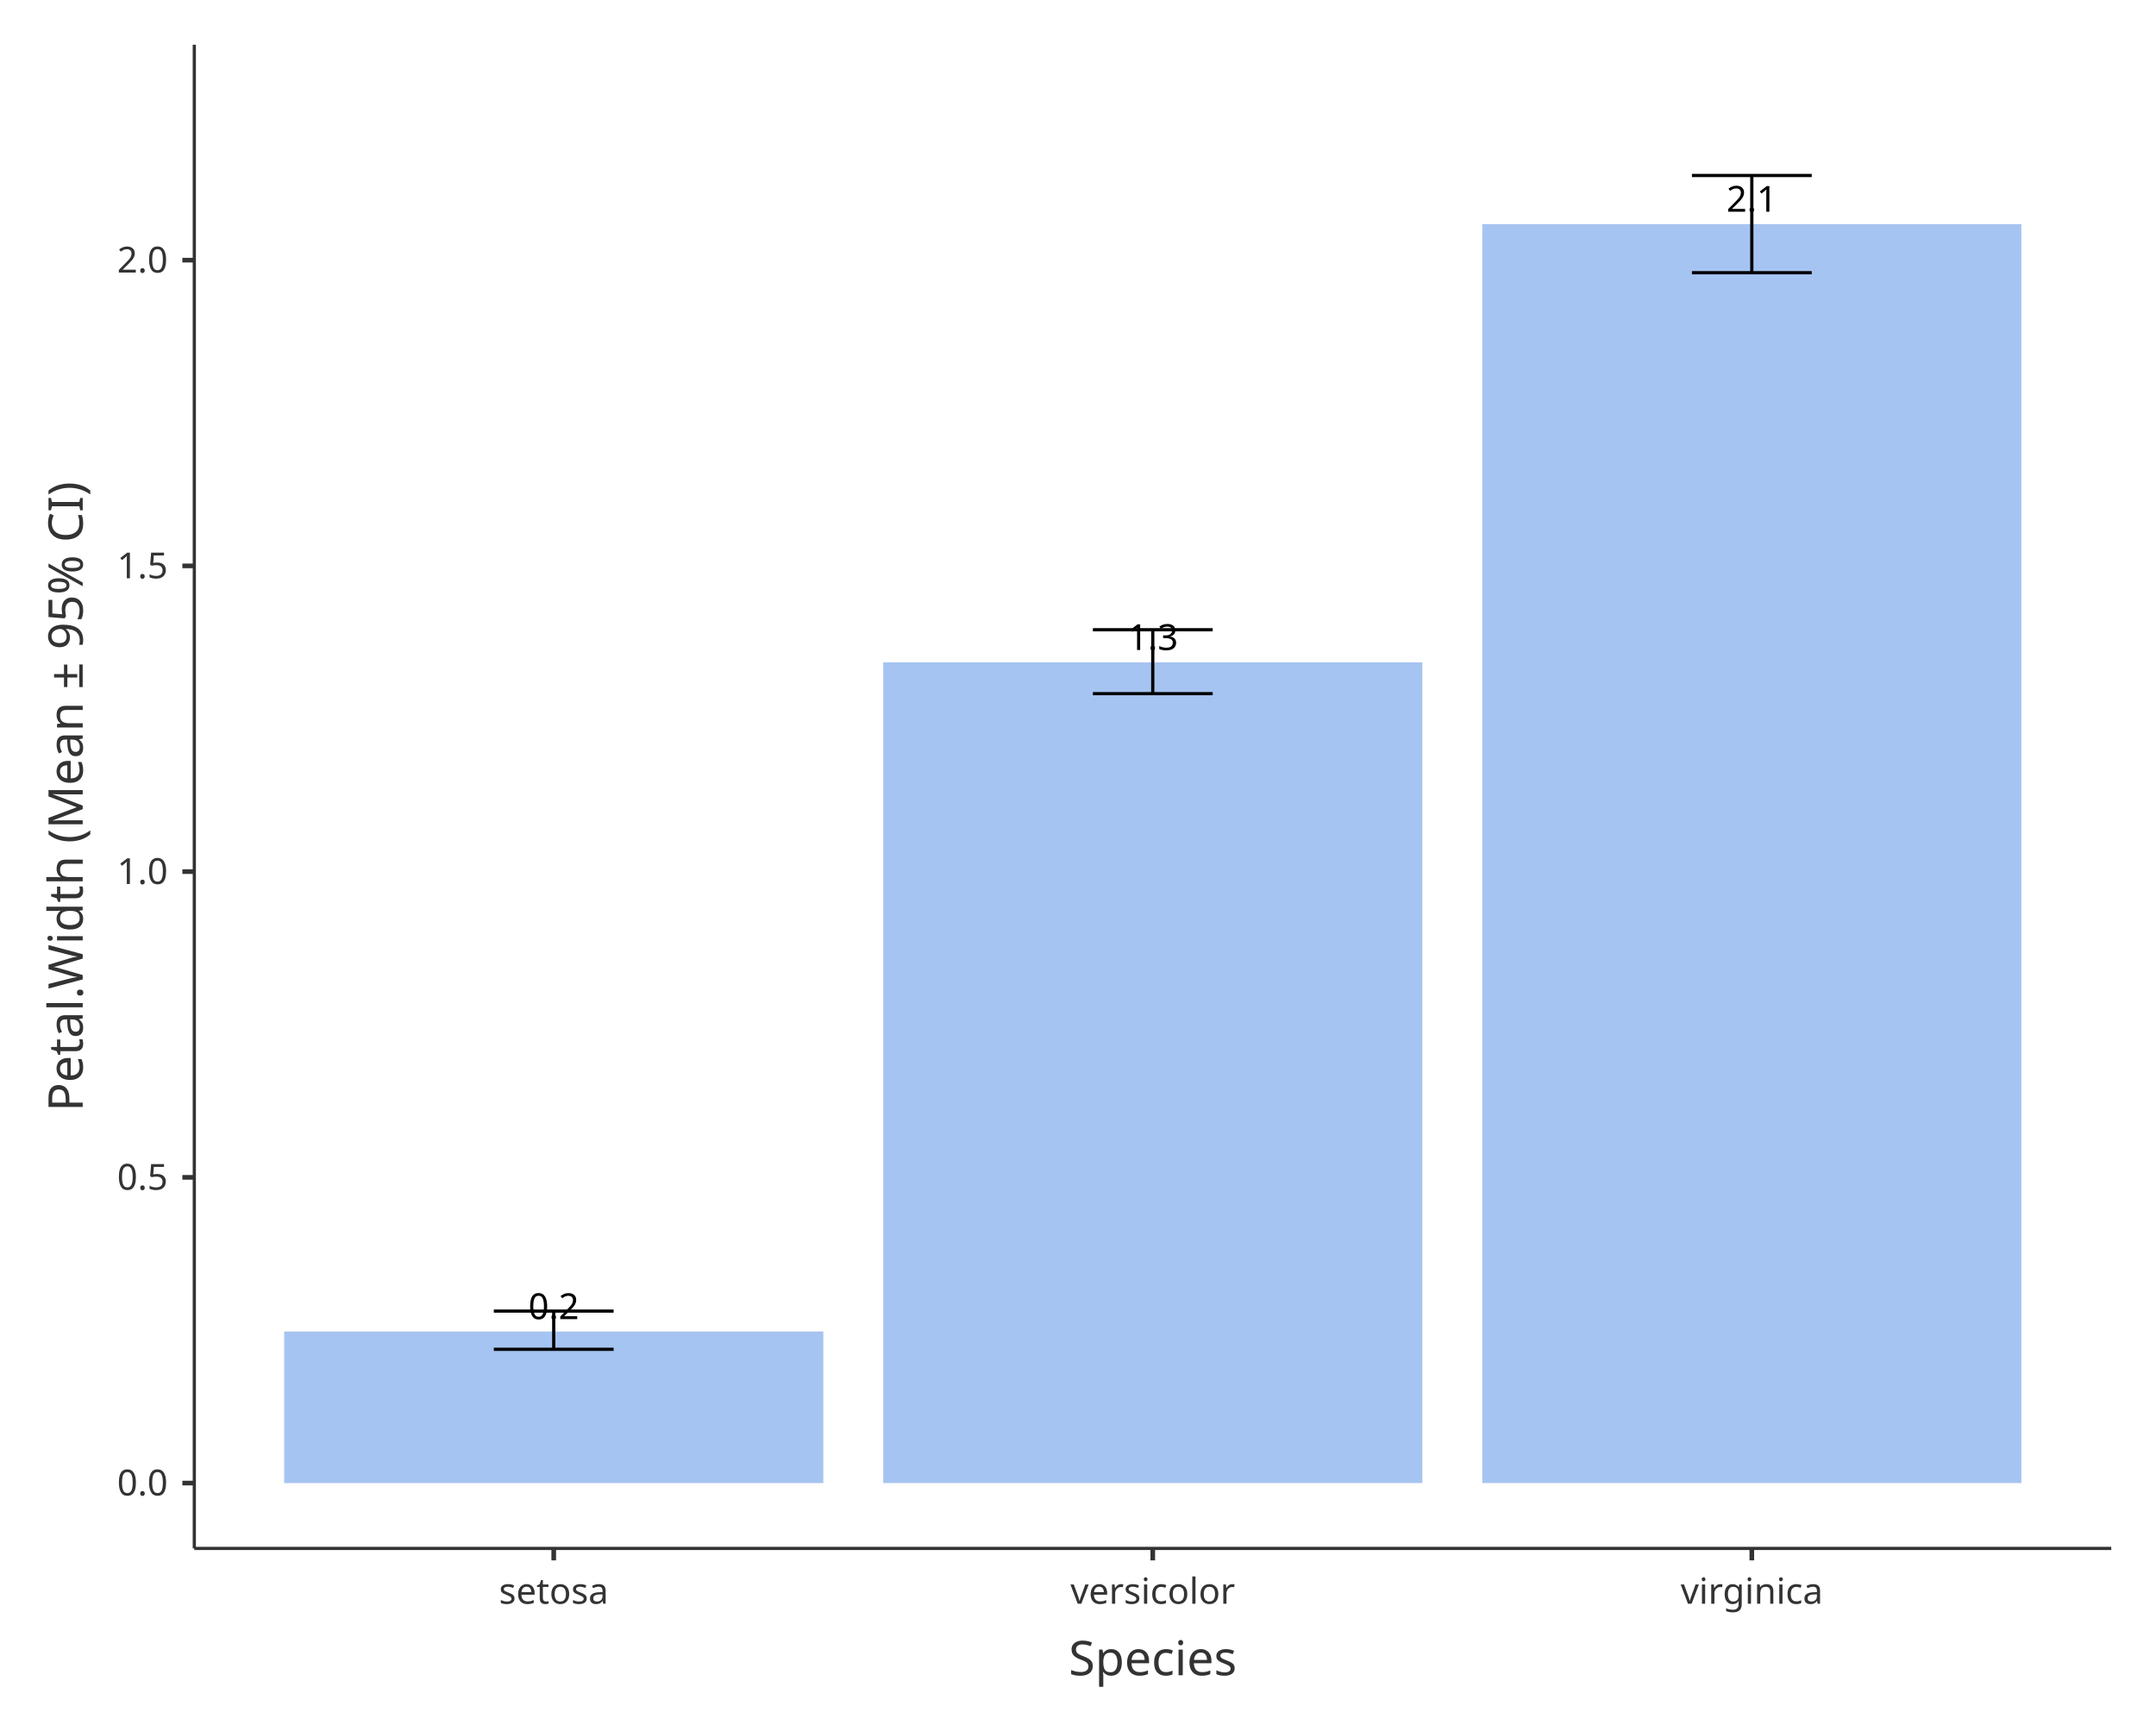
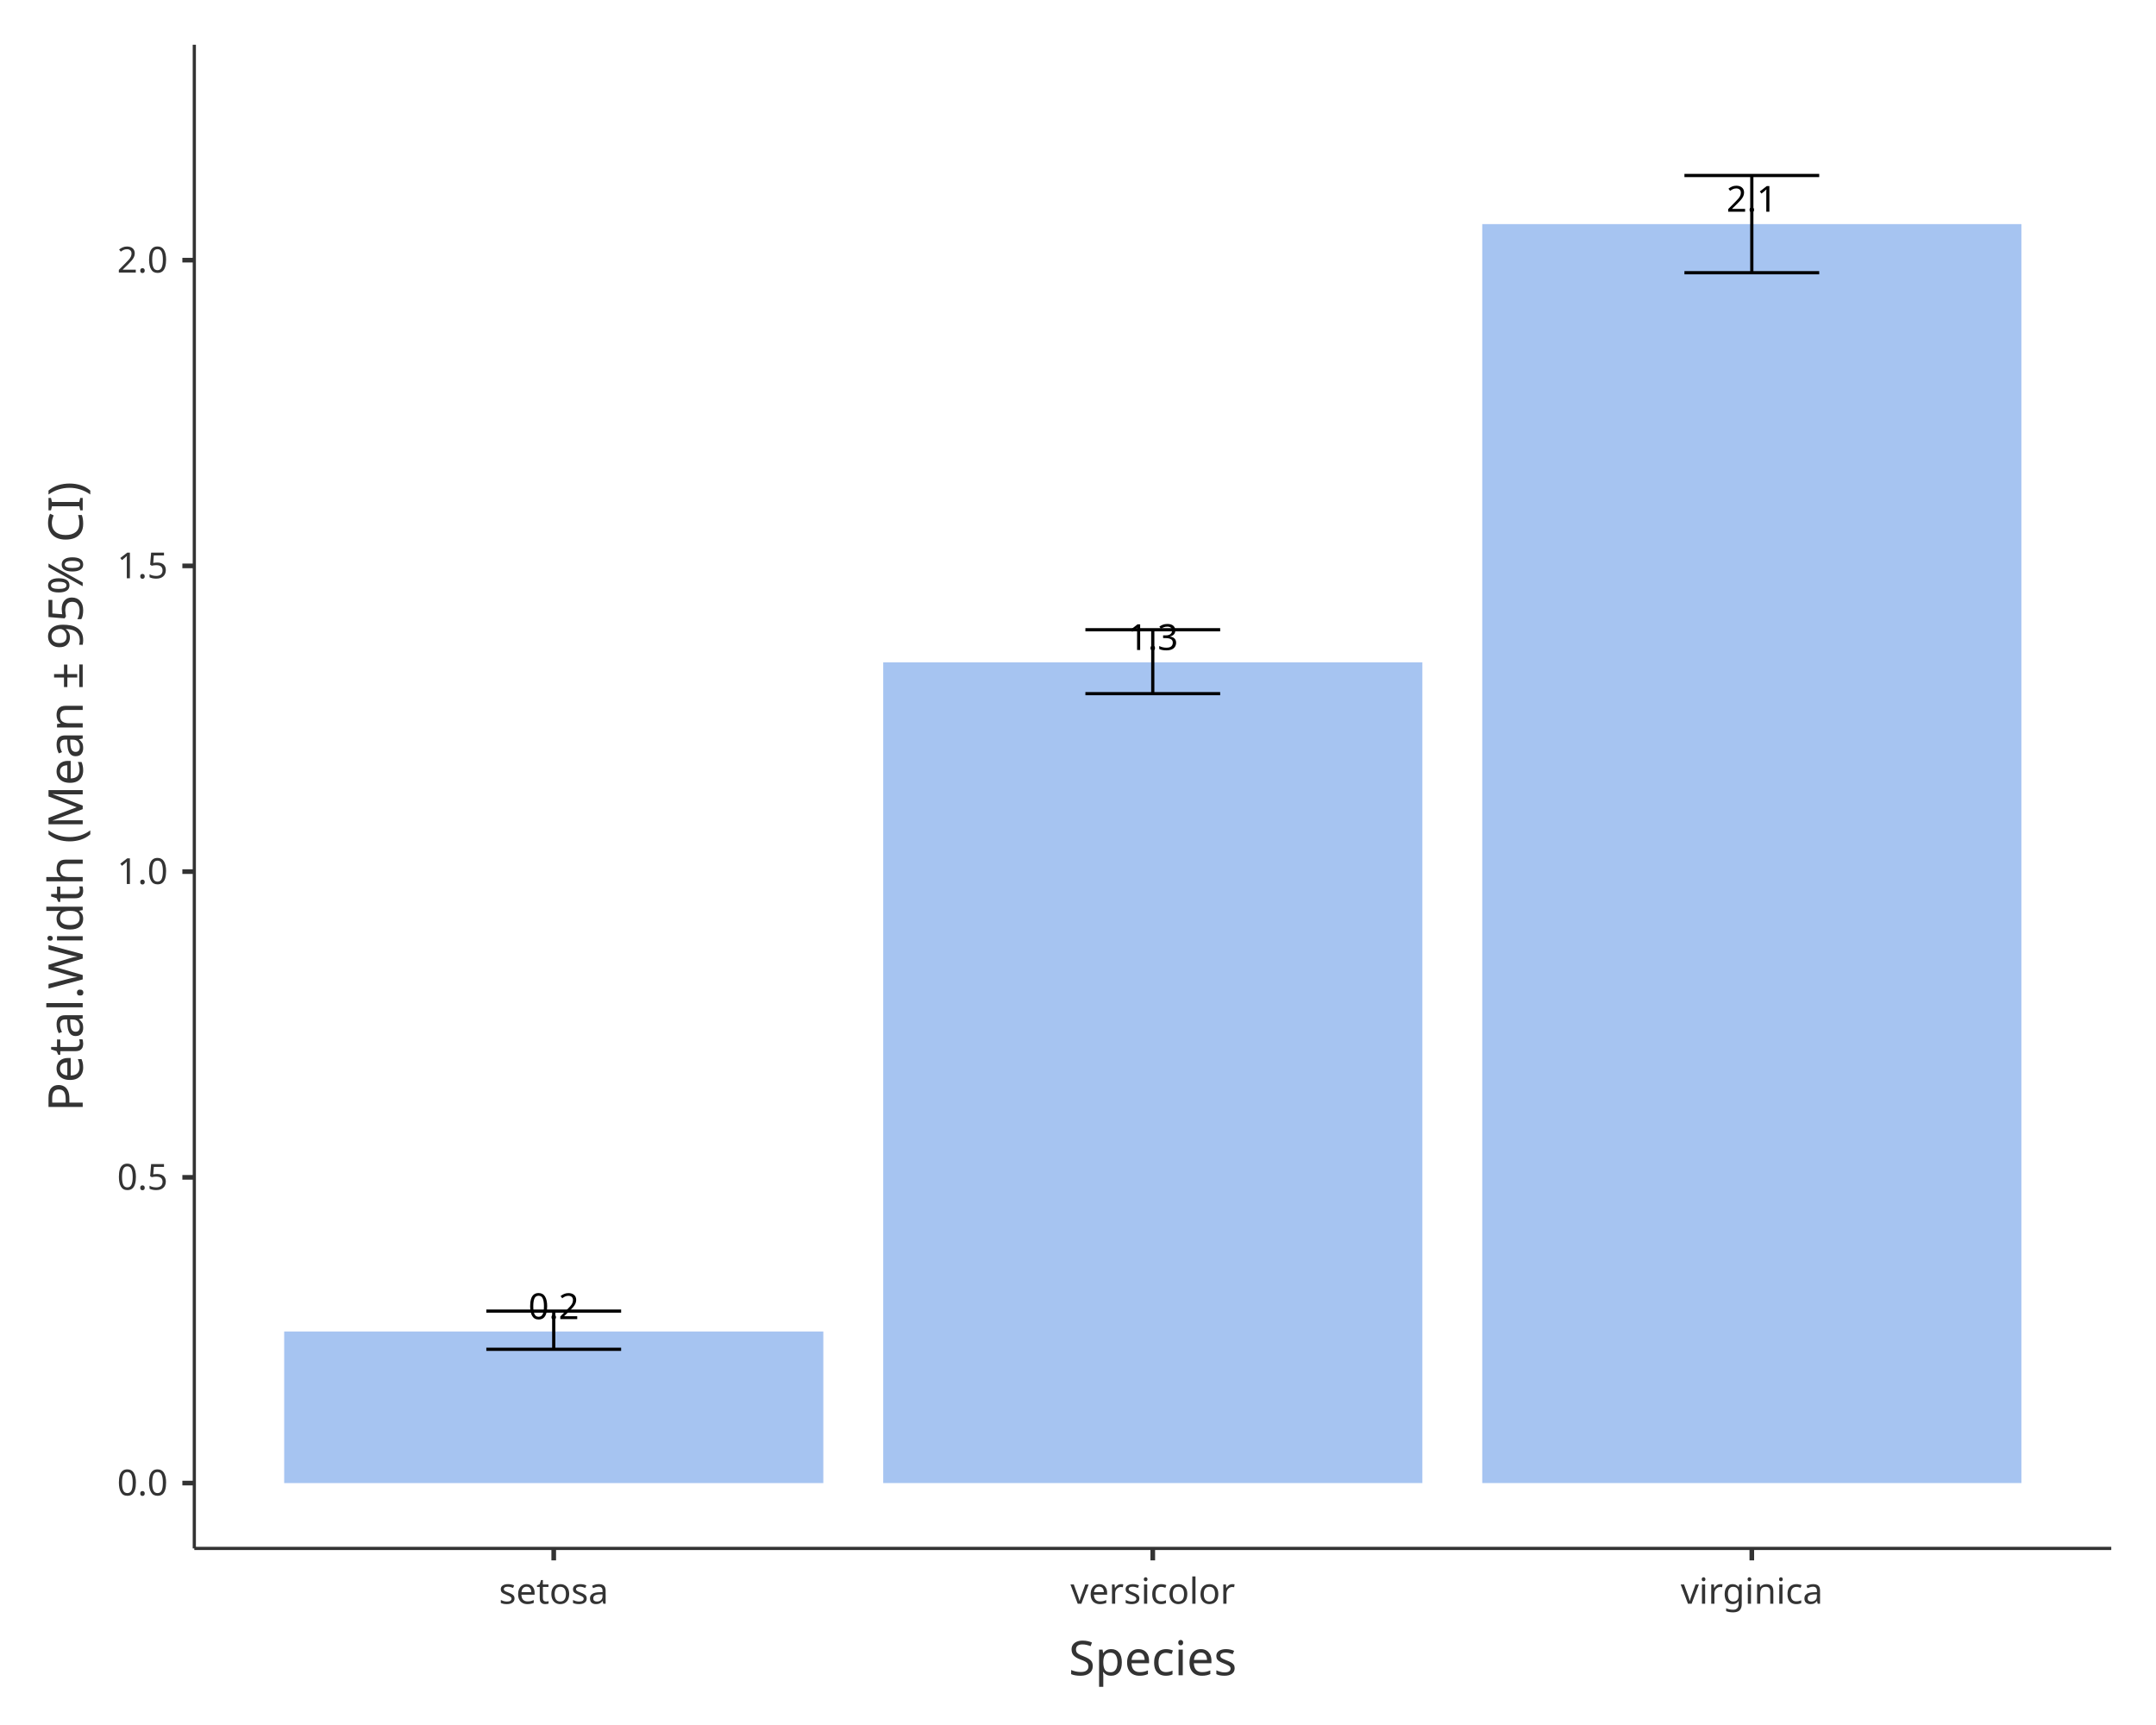
<svg xmlns="http://www.w3.org/2000/svg" class="svglite" data-engine-version="2.0" width="720.00pt" height="576.00pt" viewBox="0 0 720.00 576.00">
  <defs>
    <style type="text/css">
    .svglite line, .svglite polyline, .svglite polygon, .svglite path, .svglite rect, .svglite circle {
      fill: none;
      stroke: #000000;
      stroke-linecap: round;
      stroke-linejoin: round;
      stroke-miterlimit: 10.00;
    }
  </style>
  </defs>
  <rect width="100%" height="100%" style="stroke: none; fill: #FFFFFF;" />
  <defs>
    <clipPath id="cpMC4wMHw3MjAuMDB8MC4wMHw1NzYuMDA=">
      <rect x="0.00" y="0.00" width="720.00" height="576.00" />
    </clipPath>
  </defs>
  <g clip-path="url(#cpMC4wMHw3MjAuMDB8MC4wMHw1NzYuMDA=)">
    <rect x="0" y="0.00" width="720.00" height="576.00" style="stroke-width: 1.55; stroke: none;" />
    <rect x="64.89" y="14.94" width="640.17" height="502.10" style="stroke-width: 1.55; stroke: none;" />
    <rect x="94.90" y="444.60" width="180.05" height="50.62" style="stroke-width: 1.55; stroke: none; stroke-linecap: butt; stroke-linejoin: miter; fill: #A6C4F1;" />
    <rect x="294.95" y="221.17" width="180.05" height="274.04" style="stroke-width: 1.55; stroke: none; stroke-linecap: butt; stroke-linejoin: miter; fill: #A6C4F1;" />
    <rect x="495.00" y="74.83" width="180.05" height="420.38" style="stroke-width: 1.55; stroke: none; stroke-linecap: butt; stroke-linejoin: miter; fill: #A6C4F1;" />
    <text x="184.92" y="440.47" text-anchor="middle" style="font-size: 12.00px; font-family: sans;" textLength="16.68px" lengthAdjust="spacingAndGlyphs">0.2</text>
    <text x="384.97" y="217.04" text-anchor="middle" style="font-size: 12.00px; font-family: sans;" textLength="16.68px" lengthAdjust="spacingAndGlyphs">1.3</text>
    <text x="585.02" y="70.70" text-anchor="middle" style="font-size: 12.00px; font-family: sans;" textLength="16.68px" lengthAdjust="spacingAndGlyphs">2.1</text>
-     <polyline points="164.91,437.79 204.92,437.79 " style="stroke-width: 1.07; stroke-linecap: butt;" />
+     <polyline points="162.41,437.79 207.43,437.79 " style="stroke-width: 1.07; stroke-linecap: butt;" />
    <polyline points="184.92,437.79 184.92,450.55 " style="stroke-width: 1.07; stroke-linecap: butt;" />
-     <polyline points="164.91,450.55 204.92,450.55 " style="stroke-width: 1.07; stroke-linecap: butt;" />
-     <polyline points="364.97,210.28 404.98,210.28 " style="stroke-width: 1.07; stroke-linecap: butt;" />
+     <polyline points="162.41,450.55 207.43,450.55 " style="stroke-width: 1.07; stroke-linecap: butt;" />
+     <polyline points="362.47,210.28 407.48,210.28 " style="stroke-width: 1.07; stroke-linecap: butt;" />
    <polyline points="384.97,210.28 384.97,231.62 " style="stroke-width: 1.07; stroke-linecap: butt;" />
-     <polyline points="364.97,231.62 404.98,231.62 " style="stroke-width: 1.07; stroke-linecap: butt;" />
-     <polyline points="565.02,58.60 605.03,58.60 " style="stroke-width: 1.07; stroke-linecap: butt;" />
+     <polyline points="362.47,231.62 407.48,231.62 " style="stroke-width: 1.07; stroke-linecap: butt;" />
+     <polyline points="562.52,58.60 607.53,58.60 " style="stroke-width: 1.07; stroke-linecap: butt;" />
    <polyline points="585.02,58.60 585.02,91.06 " style="stroke-width: 1.07; stroke-linecap: butt;" />
-     <polyline points="565.02,91.06 605.03,91.06 " style="stroke-width: 1.07; stroke-linecap: butt;" />
+     <polyline points="562.52,91.06 607.53,91.06 " style="stroke-width: 1.07; stroke-linecap: butt;" />
    <polyline points="64.89,517.04 64.89,14.94 " style="stroke-width: 1.07; stroke: #333333; stroke-linecap: butt;" />
    <text x="47.58" y="499.34" text-anchor="middle" style="font-size: 12.00px; fill: #333333; font-family: sans;" textLength="16.68px" lengthAdjust="spacingAndGlyphs">0.0</text>
    <text x="47.58" y="397.26" text-anchor="middle" style="font-size: 12.00px; fill: #333333; font-family: sans;" textLength="16.68px" lengthAdjust="spacingAndGlyphs">0.5</text>
    <text x="47.58" y="295.17" text-anchor="middle" style="font-size: 12.00px; fill: #333333; font-family: sans;" textLength="16.68px" lengthAdjust="spacingAndGlyphs">1.0</text>
    <text x="47.58" y="193.09" text-anchor="middle" style="font-size: 12.00px; fill: #333333; font-family: sans;" textLength="16.68px" lengthAdjust="spacingAndGlyphs">1.5</text>
    <text x="47.58" y="91.00" text-anchor="middle" style="font-size: 12.00px; fill: #333333; font-family: sans;" textLength="16.68px" lengthAdjust="spacingAndGlyphs">2.0</text>
    <polyline points="60.90,495.21 64.89,495.21 " style="stroke-width: 1.55; stroke: #333333; stroke-linecap: butt;" />
    <polyline points="60.90,393.13 64.89,393.13 " style="stroke-width: 1.55; stroke: #333333; stroke-linecap: butt;" />
    <polyline points="60.90,291.04 64.89,291.04 " style="stroke-width: 1.55; stroke: #333333; stroke-linecap: butt;" />
    <polyline points="60.90,188.96 64.89,188.96 " style="stroke-width: 1.55; stroke: #333333; stroke-linecap: butt;" />
    <polyline points="60.90,86.87 64.89,86.87 " style="stroke-width: 1.55; stroke: #333333; stroke-linecap: butt;" />
    <polyline points="64.89,517.04 705.06,517.04 " style="stroke-width: 1.07; stroke: #333333; stroke-linecap: butt;" />
    <polyline points="184.92,521.03 184.92,517.04 " style="stroke-width: 1.55; stroke: #333333; stroke-linecap: butt;" />
    <polyline points="384.97,521.03 384.97,517.04 " style="stroke-width: 1.55; stroke: #333333; stroke-linecap: butt;" />
    <polyline points="585.02,521.03 585.02,517.04 " style="stroke-width: 1.55; stroke: #333333; stroke-linecap: butt;" />
    <text x="184.92" y="535.51" text-anchor="middle" style="font-size: 12.00px; fill: #333333; font-family: sans;" textLength="35.37px" lengthAdjust="spacingAndGlyphs">setosa</text>
    <text x="384.97" y="535.51" text-anchor="middle" style="font-size: 12.00px; fill: #333333; font-family: sans;" textLength="51.36px" lengthAdjust="spacingAndGlyphs">versicolor</text>
    <text x="585.02" y="535.51" text-anchor="middle" style="font-size: 12.00px; fill: #333333; font-family: sans;" textLength="44.02px" lengthAdjust="spacingAndGlyphs">virginica</text>
    <text x="384.97" y="559.40" text-anchor="middle" style="font-size: 16.00px; fill: #333333; font-family: sans;" textLength="56.94px" lengthAdjust="spacingAndGlyphs">Species</text>
    <text transform="translate(27.62,265.99) rotate(-90)" text-anchor="middle" style="font-size: 16.00px; fill: #333333; font-family: sans;" textLength="207.09px" lengthAdjust="spacingAndGlyphs">Petal.Width (Mean ± 95% CI)</text>
  </g>
</svg>
